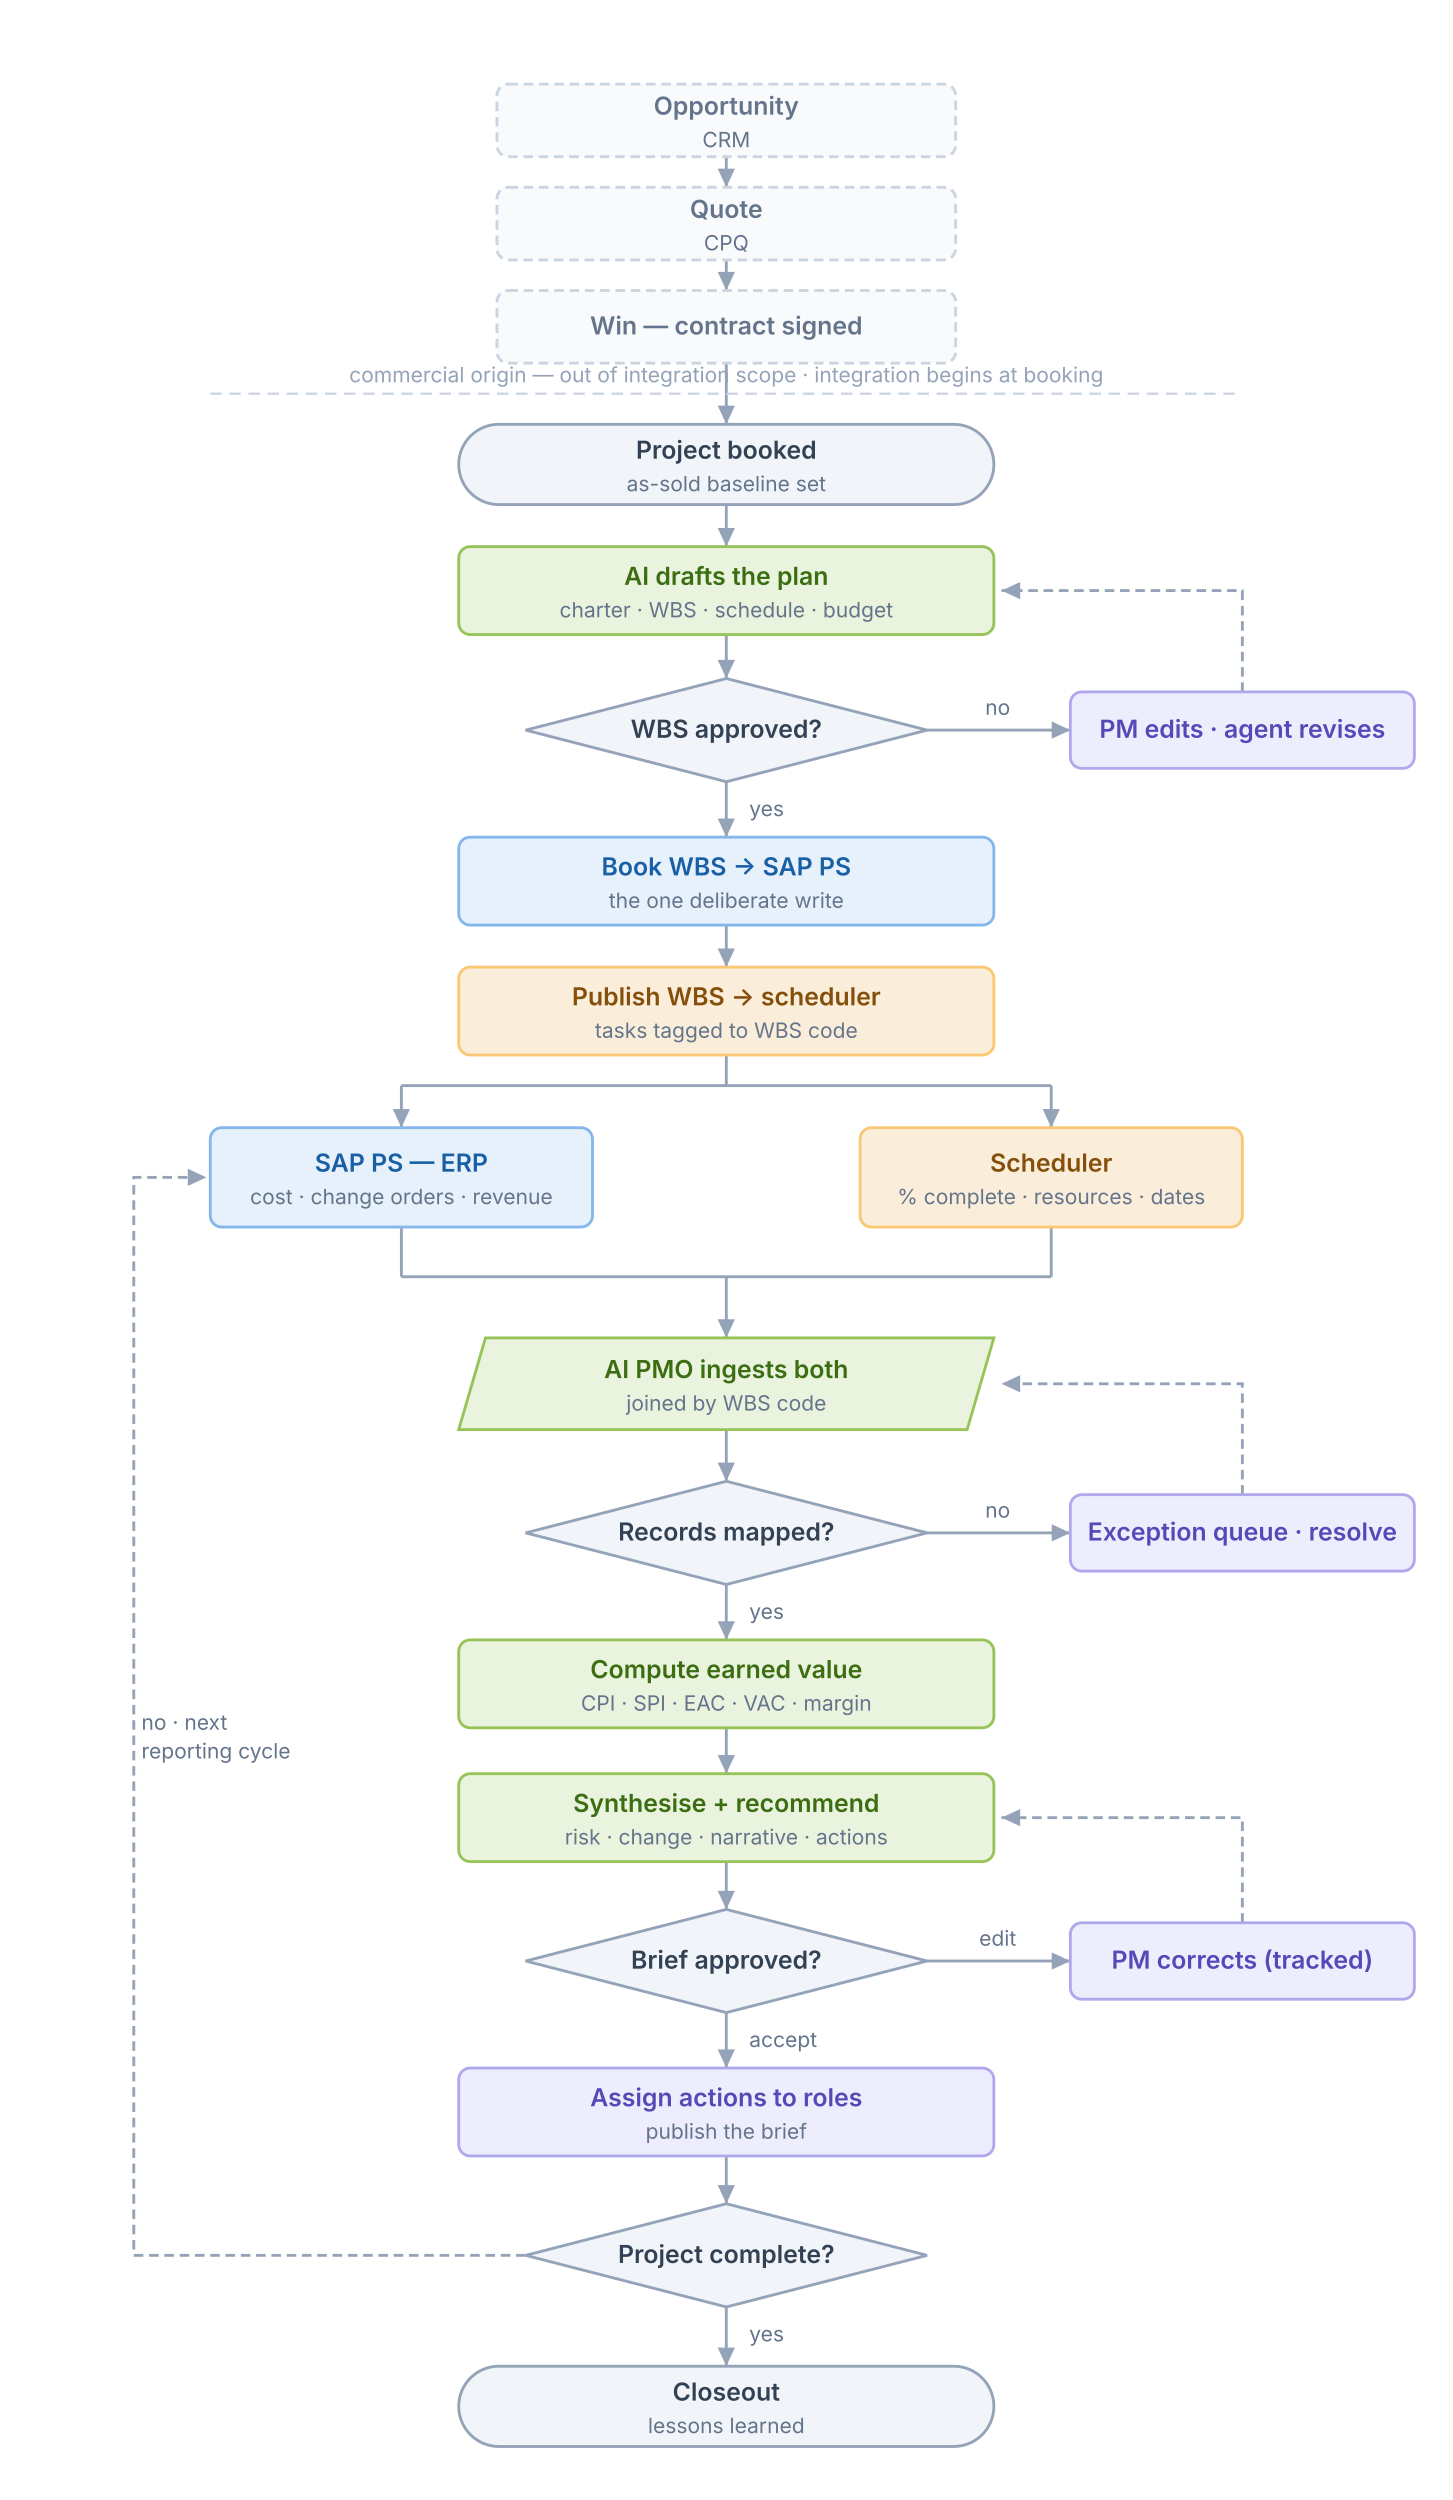
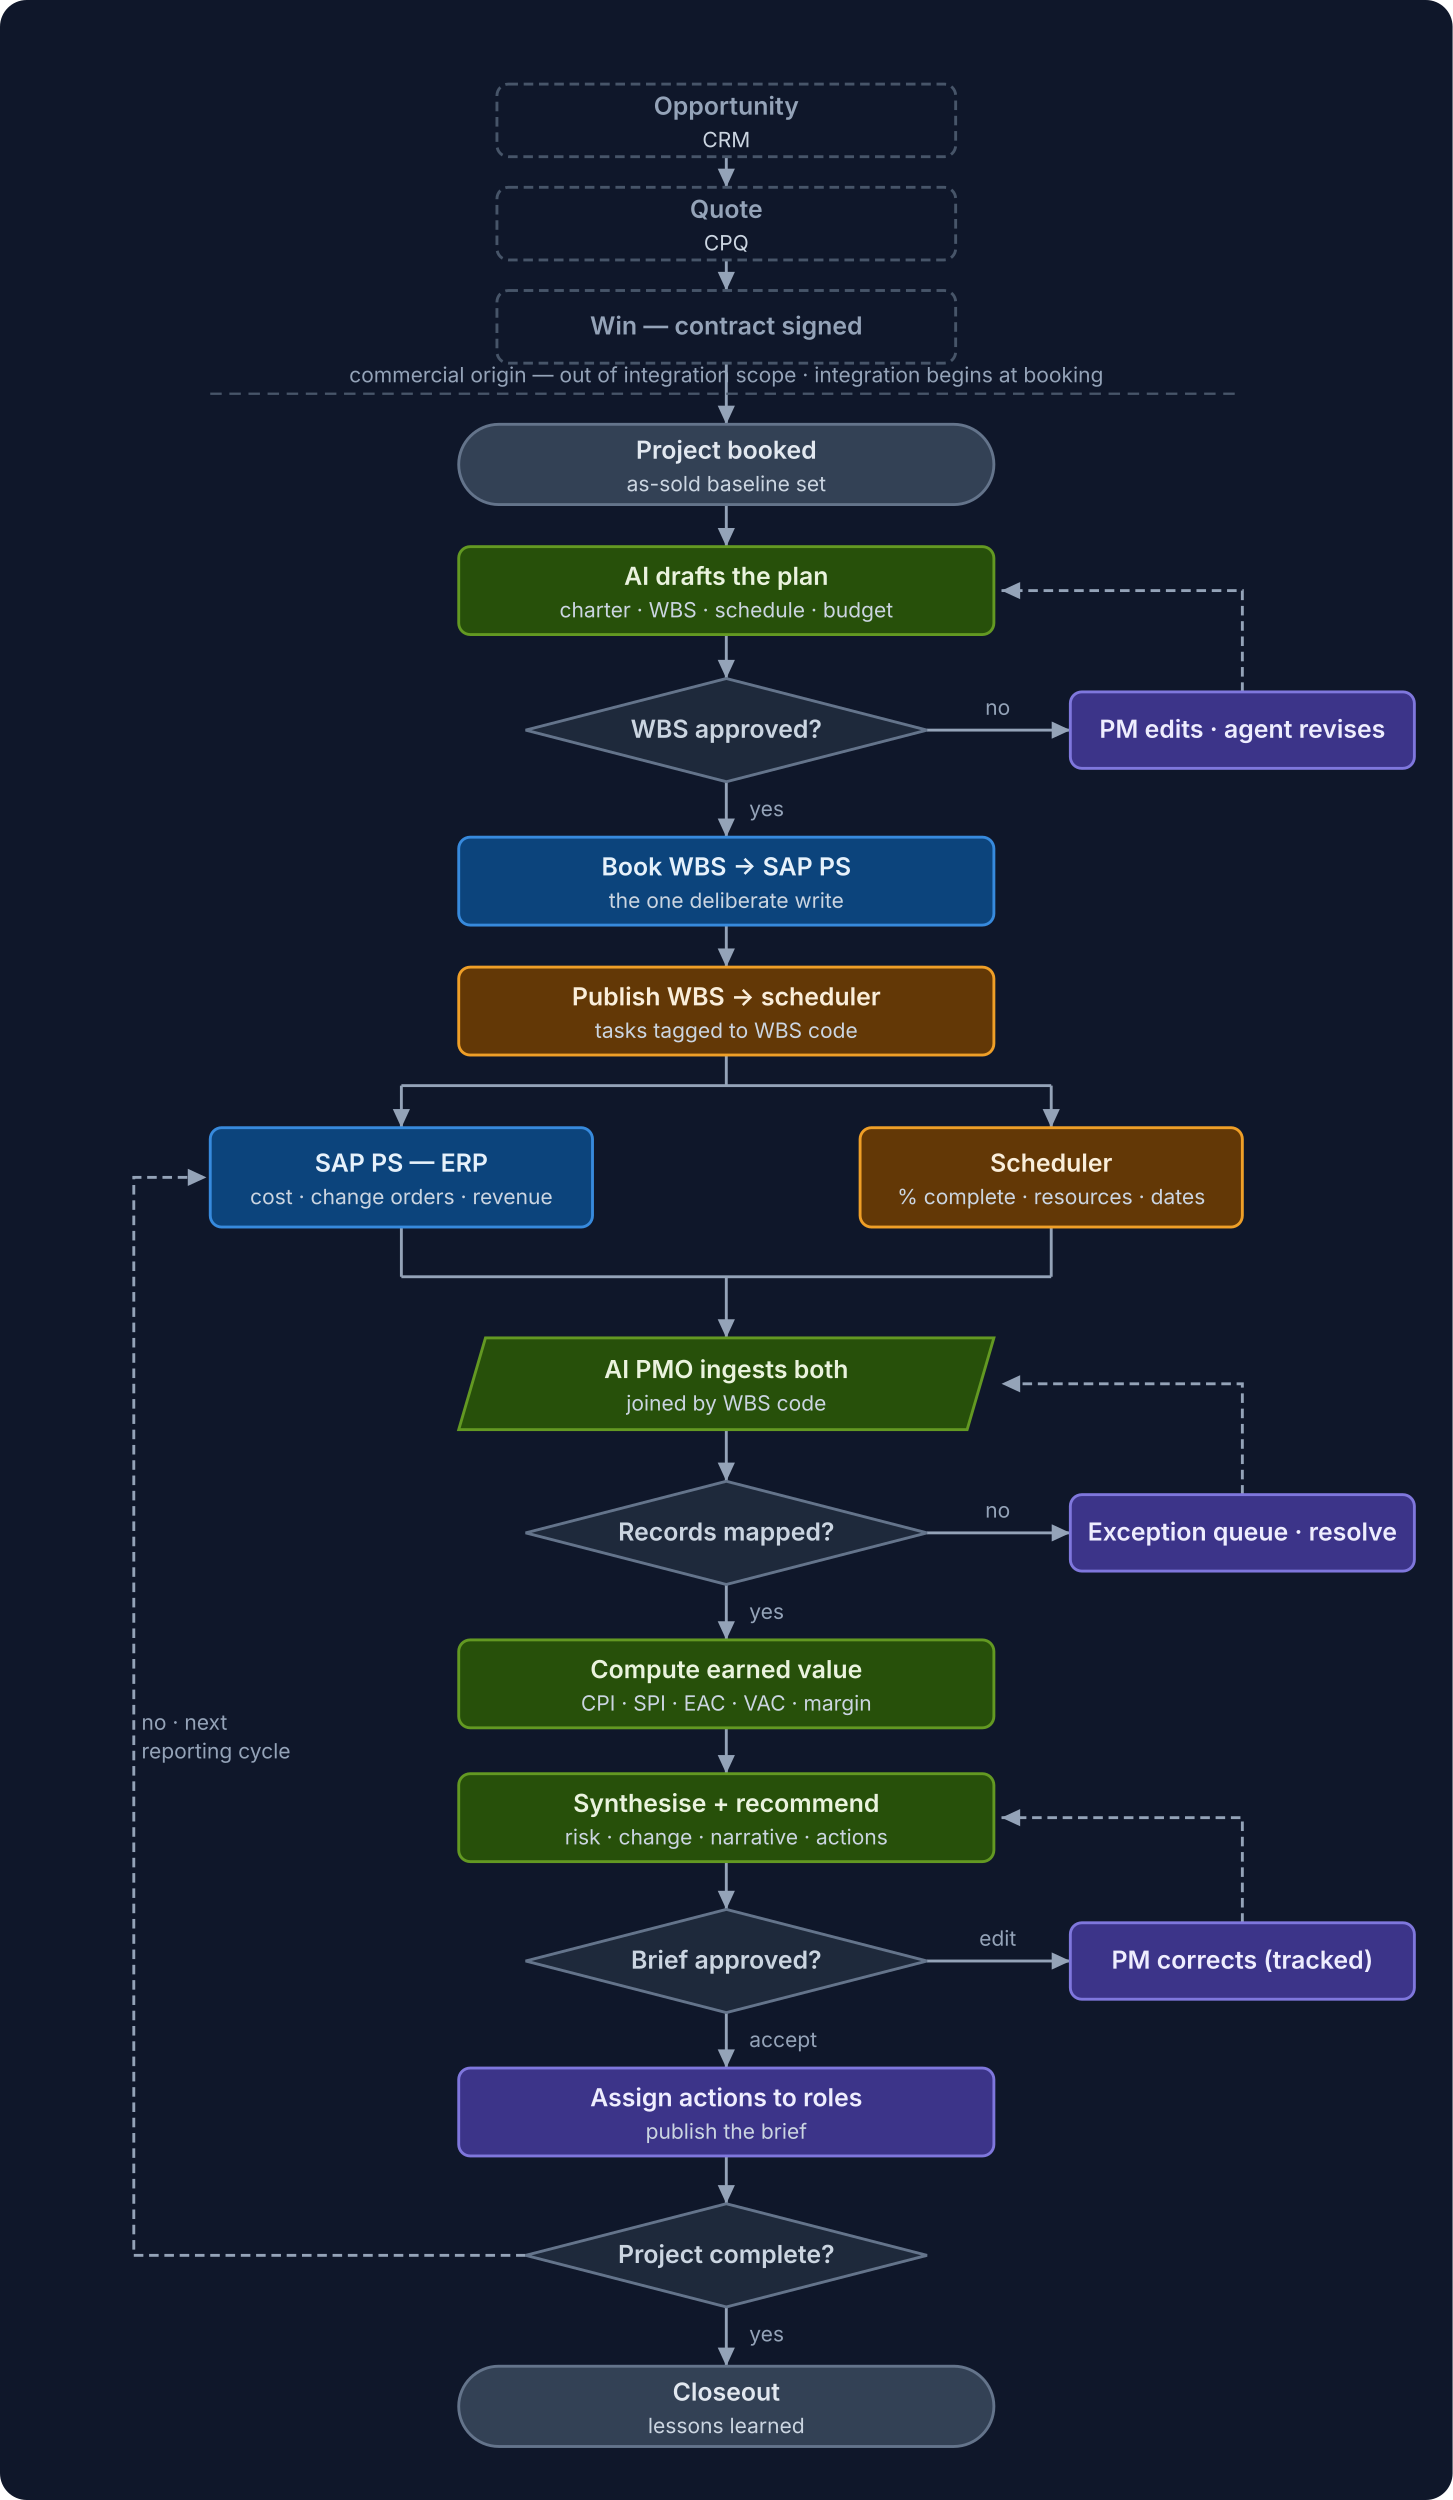
<svg xmlns="http://www.w3.org/2000/svg" viewBox="0 0 760 1308" width="760" height="1308" font-family="Inter,Arial,sans-serif">
  <defs>
    <marker id="ah" markerWidth="9" markerHeight="9" refX="6.5" refY="3" orient="auto">
      <path d="M0,0 L6.5,3 L0,6 Z" fill="#94a3b8" />
    </marker>
  </defs>
+   <rect x="0" y="0" width="760" height="1308" rx="14" fill="#0F172A" />
  <line x1="380" y1="82" x2="380" y2="98" stroke="#94a3b8" stroke-width="1.5" marker-end="url(#ah)" />
  <line x1="380" y1="136" x2="380" y2="152" stroke="#94a3b8" stroke-width="1.5" marker-end="url(#ah)" />
  <line x1="380" y1="190" x2="380" y2="222" stroke="#94a3b8" stroke-width="1.5" marker-end="url(#ah)" />
  <line x1="380" y1="264" x2="380" y2="286" stroke="#94a3b8" stroke-width="1.5" marker-end="url(#ah)" />
  <line x1="380" y1="332" x2="380" y2="355" stroke="#94a3b8" stroke-width="1.5" marker-end="url(#ah)" />
  <line x1="380" y1="409" x2="380" y2="438" stroke="#94a3b8" stroke-width="1.5" marker-end="url(#ah)" />
-   <text x="392" y="427" text-anchor="start" font-family="Inter,Arial,sans-serif" font-size="11" fill="#64748b">yes</text>
+   <text x="392" y="427" text-anchor="start" font-family="Inter,Arial,sans-serif" font-size="11" fill="#94A3B8">yes</text>
  <line x1="380" y1="484" x2="380" y2="506" stroke="#94a3b8" stroke-width="1.5" marker-end="url(#ah)" />
  <line x1="380" y1="552" x2="380" y2="568" stroke="#94a3b8" stroke-width="1.5" />
  <line x1="210" y1="568" x2="550" y2="568" stroke="#94a3b8" stroke-width="1.5" />
  <line x1="210" y1="568" x2="210" y2="590" stroke="#94a3b8" stroke-width="1.5" marker-end="url(#ah)" />
  <line x1="550" y1="568" x2="550" y2="590" stroke="#94a3b8" stroke-width="1.5" marker-end="url(#ah)" />
  <line x1="210" y1="642" x2="210" y2="668" stroke="#94a3b8" stroke-width="1.5" />
  <line x1="550" y1="642" x2="550" y2="668" stroke="#94a3b8" stroke-width="1.5" />
  <line x1="210" y1="668" x2="550" y2="668" stroke="#94a3b8" stroke-width="1.5" />
  <line x1="380" y1="668" x2="380" y2="700" stroke="#94a3b8" stroke-width="1.5" marker-end="url(#ah)" />
  <line x1="380" y1="748" x2="380" y2="775" stroke="#94a3b8" stroke-width="1.5" marker-end="url(#ah)" />
  <line x1="380" y1="829" x2="380" y2="858" stroke="#94a3b8" stroke-width="1.5" marker-end="url(#ah)" />
-   <text x="392" y="847" text-anchor="start" font-family="Inter,Arial,sans-serif" font-size="11" fill="#64748b">yes</text>
+   <text x="392" y="847" text-anchor="start" font-family="Inter,Arial,sans-serif" font-size="11" fill="#94A3B8">yes</text>
  <line x1="380" y1="904" x2="380" y2="928" stroke="#94a3b8" stroke-width="1.5" marker-end="url(#ah)" />
  <line x1="380" y1="974" x2="380" y2="999" stroke="#94a3b8" stroke-width="1.5" marker-end="url(#ah)" />
  <line x1="380" y1="1053" x2="380" y2="1082" stroke="#94a3b8" stroke-width="1.5" marker-end="url(#ah)" />
-   <text x="392" y="1071" text-anchor="start" font-family="Inter,Arial,sans-serif" font-size="11" fill="#64748b">accept</text>
+   <text x="392" y="1071" text-anchor="start" font-family="Inter,Arial,sans-serif" font-size="11" fill="#94A3B8">accept</text>
  <line x1="380" y1="1128" x2="380" y2="1153" stroke="#94a3b8" stroke-width="1.5" marker-end="url(#ah)" />
  <line x1="380" y1="1207" x2="380" y2="1238" stroke="#94a3b8" stroke-width="1.5" marker-end="url(#ah)" />
-   <text x="392" y="1225" text-anchor="start" font-family="Inter,Arial,sans-serif" font-size="11" fill="#64748b">yes</text>
+   <text x="392" y="1225" text-anchor="start" font-family="Inter,Arial,sans-serif" font-size="11" fill="#94A3B8">yes</text>
  <line x1="485" y1="382" x2="560" y2="382" stroke="#94a3b8" stroke-width="1.5" marker-end="url(#ah)" />
-   <text x="522" y="374" text-anchor="middle" font-family="Inter,Arial,sans-serif" font-size="11" fill="#64748b">no</text>
+   <text x="522" y="374" text-anchor="middle" font-family="Inter,Arial,sans-serif" font-size="11" fill="#94A3B8">no</text>
  <polyline points="650,362 650,309 524,309" fill="none" stroke="#94a3b8" stroke-width="1.5" marker-end="url(#ah)" stroke-dasharray="5 3" />
  <line x1="485" y1="802" x2="560" y2="802" stroke="#94a3b8" stroke-width="1.5" marker-end="url(#ah)" />
-   <text x="522" y="794" text-anchor="middle" font-family="Inter,Arial,sans-serif" font-size="11" fill="#64748b">no</text>
+   <text x="522" y="794" text-anchor="middle" font-family="Inter,Arial,sans-serif" font-size="11" fill="#94A3B8">no</text>
  <polyline points="650,782 650,724 524,724" fill="none" stroke="#94a3b8" stroke-width="1.5" marker-end="url(#ah)" stroke-dasharray="5 3" />
  <line x1="485" y1="1026" x2="560" y2="1026" stroke="#94a3b8" stroke-width="1.5" marker-end="url(#ah)" />
-   <text x="522" y="1018" text-anchor="middle" font-family="Inter,Arial,sans-serif" font-size="11" fill="#64748b">edit</text>
+   <text x="522" y="1018" text-anchor="middle" font-family="Inter,Arial,sans-serif" font-size="11" fill="#94A3B8">edit</text>
  <polyline points="650,1006 650,951 524,951" fill="none" stroke="#94a3b8" stroke-width="1.5" marker-end="url(#ah)" stroke-dasharray="5 3" />
  <polyline points="275,1180 70,1180 70,616 108,616" fill="none" stroke="#94a3b8" stroke-width="1.5" marker-end="url(#ah)" stroke-dasharray="5 3" />
-   <text x="74" y="905" text-anchor="start" font-family="Inter,Arial,sans-serif" font-size="11" fill="#64748b">no · next</text>
-   <text x="74" y="920" text-anchor="start" font-family="Inter,Arial,sans-serif" font-size="11" fill="#64748b">reporting cycle</text>
-   <line x1="110" y1="206" x2="650" y2="206" stroke="#cbd5e1" stroke-width="1.2" stroke-dasharray="6 4" />
-   <text x="380" y="200" text-anchor="middle" font-family="Inter,Arial,sans-serif" font-size="11" fill="#94a3b8">commercial origin — out of integration scope    ·    integration begins at booking</text>
-   <rect x="260" y="44" width="240" height="38" rx="6" fill="#F8FAFC" stroke="#CBD5E1" stroke-width="1.5" stroke-dasharray="5 3" />
-   <text x="380" y="60" text-anchor="middle" font-family="Inter,Arial,sans-serif" font-size="13" font-weight="600" fill="#64748B">Opportunity</text>
-   <text x="380" y="77" text-anchor="middle" font-family="Inter,Arial,sans-serif" font-size="11" fill="#64748b">CRM</text>
-   <rect x="260" y="98" width="240" height="38" rx="6" fill="#F8FAFC" stroke="#CBD5E1" stroke-width="1.5" stroke-dasharray="5 3" />
-   <text x="380" y="114" text-anchor="middle" font-family="Inter,Arial,sans-serif" font-size="13" font-weight="600" fill="#64748B">Quote</text>
-   <text x="380" y="131" text-anchor="middle" font-family="Inter,Arial,sans-serif" font-size="11" fill="#64748b">CPQ</text>
-   <rect x="260" y="152" width="240" height="38" rx="6" fill="#F8FAFC" stroke="#CBD5E1" stroke-width="1.5" stroke-dasharray="5 3" />
-   <text x="380" y="175" text-anchor="middle" font-family="Inter,Arial,sans-serif" font-size="13" font-weight="600" fill="#64748B">Win — contract signed</text>
-   <rect x="240" y="222" width="280" height="42" rx="21.0" fill="#F1F5F9" stroke="#94A3B8" stroke-width="1.5" />
-   <text x="380" y="240" text-anchor="middle" font-family="Inter,Arial,sans-serif" font-size="13" font-weight="600" fill="#334155">Project booked</text>
-   <text x="380" y="257" text-anchor="middle" font-family="Inter,Arial,sans-serif" font-size="11" fill="#64748b">as-sold baseline set</text>
-   <rect x="240" y="286" width="280" height="46" rx="6" fill="#EAF3DE" stroke="#97C459" stroke-width="1.5" />
-   <text x="380" y="306" text-anchor="middle" font-family="Inter,Arial,sans-serif" font-size="13" font-weight="600" fill="#3B6D11">AI drafts the plan</text>
-   <text x="380" y="323" text-anchor="middle" font-family="Inter,Arial,sans-serif" font-size="11" fill="#64748b">charter · WBS · schedule · budget</text>
-   <polygon points="380,355.0 485.0,382 380,409.0 275.0,382" fill="#F1F5F9" stroke="#94A3B8" stroke-width="1.5" />
-   <text x="380" y="386" text-anchor="middle" font-family="Inter,Arial,sans-serif" font-size="13" font-weight="600" fill="#334155">WBS approved?</text>
-   <rect x="560" y="362" width="180" height="40" rx="6" fill="#EEEDFE" stroke="#AFA9EC" stroke-width="1.5" />
-   <text x="650" y="386" text-anchor="middle" font-family="Inter,Arial,sans-serif" font-size="13" font-weight="600" fill="#534AB7">PM edits · agent revises</text>
-   <rect x="240" y="438" width="280" height="46" rx="6" fill="#E6F1FB" stroke="#85B7EB" stroke-width="1.5" />
-   <text x="380" y="458" text-anchor="middle" font-family="Inter,Arial,sans-serif" font-size="13" font-weight="600" fill="#185FA5">Book WBS → SAP PS</text>
-   <text x="380" y="475" text-anchor="middle" font-family="Inter,Arial,sans-serif" font-size="11" fill="#64748b">the one deliberate write</text>
-   <rect x="240" y="506" width="280" height="46" rx="6" fill="#FAEEDA" stroke="#FAC775" stroke-width="1.5" />
-   <text x="380" y="526" text-anchor="middle" font-family="Inter,Arial,sans-serif" font-size="13" font-weight="600" fill="#854F0B">Publish WBS → scheduler</text>
-   <text x="380" y="543" text-anchor="middle" font-family="Inter,Arial,sans-serif" font-size="11" fill="#64748b">tasks tagged to WBS code</text>
-   <rect x="110" y="590" width="200" height="52" rx="6" fill="#E6F1FB" stroke="#85B7EB" stroke-width="1.5" />
-   <text x="210" y="613" text-anchor="middle" font-family="Inter,Arial,sans-serif" font-size="13" font-weight="600" fill="#185FA5">SAP PS — ERP</text>
-   <text x="210" y="630" text-anchor="middle" font-family="Inter,Arial,sans-serif" font-size="11" fill="#64748b">cost · change orders · revenue</text>
-   <rect x="450" y="590" width="200" height="52" rx="6" fill="#FAEEDA" stroke="#FAC775" stroke-width="1.5" />
-   <text x="550" y="613" text-anchor="middle" font-family="Inter,Arial,sans-serif" font-size="13" font-weight="600" fill="#854F0B">Scheduler</text>
-   <text x="550" y="630" text-anchor="middle" font-family="Inter,Arial,sans-serif" font-size="11" fill="#64748b">% complete · resources · dates</text>
-   <polygon points="254.0,700 520.0,700 506.0,748 240.0,748" fill="#EAF3DE" stroke="#97C459" stroke-width="1.5" />
-   <text x="380" y="721" text-anchor="middle" font-family="Inter,Arial,sans-serif" font-size="13" font-weight="600" fill="#3B6D11">AI PMO ingests both</text>
-   <text x="380" y="738" text-anchor="middle" font-family="Inter,Arial,sans-serif" font-size="11" fill="#64748b">joined by WBS code</text>
-   <polygon points="380,775.0 485.0,802 380,829.0 275.0,802" fill="#F1F5F9" stroke="#94A3B8" stroke-width="1.5" />
-   <text x="380" y="806" text-anchor="middle" font-family="Inter,Arial,sans-serif" font-size="13" font-weight="600" fill="#334155">Records mapped?</text>
-   <rect x="560" y="782" width="180" height="40" rx="6" fill="#EEEDFE" stroke="#AFA9EC" stroke-width="1.5" />
-   <text x="650" y="806" text-anchor="middle" font-family="Inter,Arial,sans-serif" font-size="13" font-weight="600" fill="#534AB7">Exception queue · resolve</text>
-   <rect x="240" y="858" width="280" height="46" rx="6" fill="#EAF3DE" stroke="#97C459" stroke-width="1.5" />
-   <text x="380" y="878" text-anchor="middle" font-family="Inter,Arial,sans-serif" font-size="13" font-weight="600" fill="#3B6D11">Compute earned value</text>
-   <text x="380" y="895" text-anchor="middle" font-family="Inter,Arial,sans-serif" font-size="11" fill="#64748b">CPI · SPI · EAC · VAC · margin</text>
-   <rect x="240" y="928" width="280" height="46" rx="6" fill="#EAF3DE" stroke="#97C459" stroke-width="1.5" />
-   <text x="380" y="948" text-anchor="middle" font-family="Inter,Arial,sans-serif" font-size="13" font-weight="600" fill="#3B6D11">Synthesise + recommend</text>
-   <text x="380" y="965" text-anchor="middle" font-family="Inter,Arial,sans-serif" font-size="11" fill="#64748b">risk · change · narrative · actions</text>
-   <polygon points="380,999.0 485.0,1026 380,1053.0 275.0,1026" fill="#F1F5F9" stroke="#94A3B8" stroke-width="1.5" />
-   <text x="380" y="1030" text-anchor="middle" font-family="Inter,Arial,sans-serif" font-size="13" font-weight="600" fill="#334155">Brief approved?</text>
-   <rect x="560" y="1006" width="180" height="40" rx="6" fill="#EEEDFE" stroke="#AFA9EC" stroke-width="1.5" />
-   <text x="650" y="1030" text-anchor="middle" font-family="Inter,Arial,sans-serif" font-size="13" font-weight="600" fill="#534AB7">PM corrects (tracked)</text>
-   <rect x="240" y="1082" width="280" height="46" rx="6" fill="#EEEDFE" stroke="#AFA9EC" stroke-width="1.5" />
-   <text x="380" y="1102" text-anchor="middle" font-family="Inter,Arial,sans-serif" font-size="13" font-weight="600" fill="#534AB7">Assign actions to roles</text>
-   <text x="380" y="1119" text-anchor="middle" font-family="Inter,Arial,sans-serif" font-size="11" fill="#64748b">publish the brief</text>
-   <polygon points="380,1153.0 485.0,1180 380,1207.0 275.0,1180" fill="#F1F5F9" stroke="#94A3B8" stroke-width="1.5" />
-   <text x="380" y="1184" text-anchor="middle" font-family="Inter,Arial,sans-serif" font-size="13" font-weight="600" fill="#334155">Project complete?</text>
-   <rect x="240" y="1238" width="280" height="42" rx="21.0" fill="#F1F5F9" stroke="#94A3B8" stroke-width="1.5" />
-   <text x="380" y="1256" text-anchor="middle" font-family="Inter,Arial,sans-serif" font-size="13" font-weight="600" fill="#334155">Closeout</text>
-   <text x="380" y="1273" text-anchor="middle" font-family="Inter,Arial,sans-serif" font-size="11" fill="#64748b">lessons learned</text>
+   <text x="74" y="905" text-anchor="start" font-family="Inter,Arial,sans-serif" font-size="11" fill="#94A3B8">no · next</text>
+   <text x="74" y="920" text-anchor="start" font-family="Inter,Arial,sans-serif" font-size="11" fill="#94A3B8">reporting cycle</text>
+   <line x1="110" y1="206" x2="650" y2="206" stroke="#475569" stroke-width="1.2" stroke-dasharray="6 4" />
+   <text x="380" y="200" text-anchor="middle" font-family="Inter,Arial,sans-serif" font-size="11" fill="#94A3B8">commercial origin — out of integration scope    ·    integration begins at booking</text>
+   <rect x="260" y="44" width="240" height="38" rx="6" fill="none" stroke="#475569" stroke-width="1.5" stroke-dasharray="5 3" />
+   <text x="380" y="60" text-anchor="middle" font-family="Inter,Arial,sans-serif" font-size="13" font-weight="600" fill="#94A3B8">Opportunity</text>
+   <text x="380" y="77" text-anchor="middle" font-family="Inter,Arial,sans-serif" font-size="11" fill="#CBD5E1">CRM</text>
+   <rect x="260" y="98" width="240" height="38" rx="6" fill="none" stroke="#475569" stroke-width="1.5" stroke-dasharray="5 3" />
+   <text x="380" y="114" text-anchor="middle" font-family="Inter,Arial,sans-serif" font-size="13" font-weight="600" fill="#94A3B8">Quote</text>
+   <text x="380" y="131" text-anchor="middle" font-family="Inter,Arial,sans-serif" font-size="11" fill="#CBD5E1">CPQ</text>
+   <rect x="260" y="152" width="240" height="38" rx="6" fill="none" stroke="#475569" stroke-width="1.5" stroke-dasharray="5 3" />
+   <text x="380" y="175" text-anchor="middle" font-family="Inter,Arial,sans-serif" font-size="13" font-weight="600" fill="#94A3B8">Win — contract signed</text>
+   <rect x="240" y="222" width="280" height="42" rx="21.0" fill="#334155" stroke="#64748B" stroke-width="1.5" />
+   <text x="380" y="240" text-anchor="middle" font-family="Inter,Arial,sans-serif" font-size="13" font-weight="600" fill="#E2E8F0">Project booked</text>
+   <text x="380" y="257" text-anchor="middle" font-family="Inter,Arial,sans-serif" font-size="11" fill="#CBD5E1">as-sold baseline set</text>
+   <rect x="240" y="286" width="280" height="46" rx="6" fill="#27500A" stroke="#639922" stroke-width="1.5" />
+   <text x="380" y="306" text-anchor="middle" font-family="Inter,Arial,sans-serif" font-size="13" font-weight="600" fill="#EAF3DE">AI drafts the plan</text>
+   <text x="380" y="323" text-anchor="middle" font-family="Inter,Arial,sans-serif" font-size="11" fill="#CBD5E1">charter · WBS · schedule · budget</text>
+   <polygon points="380,355.0 485.0,382 380,409.0 275.0,382" fill="#1E293B" stroke="#64748B" stroke-width="1.5" />
+   <text x="380" y="386" text-anchor="middle" font-family="Inter,Arial,sans-serif" font-size="13" font-weight="600" fill="#CBD5E1">WBS approved?</text>
+   <rect x="560" y="362" width="180" height="40" rx="6" fill="#3C3489" stroke="#7F77DD" stroke-width="1.5" />
+   <text x="650" y="386" text-anchor="middle" font-family="Inter,Arial,sans-serif" font-size="13" font-weight="600" fill="#EEEDFE">PM edits · agent revises</text>
+   <rect x="240" y="438" width="280" height="46" rx="6" fill="#0C447C" stroke="#378ADD" stroke-width="1.5" />
+   <text x="380" y="458" text-anchor="middle" font-family="Inter,Arial,sans-serif" font-size="13" font-weight="600" fill="#E6F1FB">Book WBS → SAP PS</text>
+   <text x="380" y="475" text-anchor="middle" font-family="Inter,Arial,sans-serif" font-size="11" fill="#CBD5E1">the one deliberate write</text>
+   <rect x="240" y="506" width="280" height="46" rx="6" fill="#633806" stroke="#EF9F27" stroke-width="1.5" />
+   <text x="380" y="526" text-anchor="middle" font-family="Inter,Arial,sans-serif" font-size="13" font-weight="600" fill="#FAEEDA">Publish WBS → scheduler</text>
+   <text x="380" y="543" text-anchor="middle" font-family="Inter,Arial,sans-serif" font-size="11" fill="#CBD5E1">tasks tagged to WBS code</text>
+   <rect x="110" y="590" width="200" height="52" rx="6" fill="#0C447C" stroke="#378ADD" stroke-width="1.5" />
+   <text x="210" y="613" text-anchor="middle" font-family="Inter,Arial,sans-serif" font-size="13" font-weight="600" fill="#E6F1FB">SAP PS — ERP</text>
+   <text x="210" y="630" text-anchor="middle" font-family="Inter,Arial,sans-serif" font-size="11" fill="#CBD5E1">cost · change orders · revenue</text>
+   <rect x="450" y="590" width="200" height="52" rx="6" fill="#633806" stroke="#EF9F27" stroke-width="1.5" />
+   <text x="550" y="613" text-anchor="middle" font-family="Inter,Arial,sans-serif" font-size="13" font-weight="600" fill="#FAEEDA">Scheduler</text>
+   <text x="550" y="630" text-anchor="middle" font-family="Inter,Arial,sans-serif" font-size="11" fill="#CBD5E1">% complete · resources · dates</text>
+   <polygon points="254.0,700 520.0,700 506.0,748 240.0,748" fill="#27500A" stroke="#639922" stroke-width="1.5" />
+   <text x="380" y="721" text-anchor="middle" font-family="Inter,Arial,sans-serif" font-size="13" font-weight="600" fill="#EAF3DE">AI PMO ingests both</text>
+   <text x="380" y="738" text-anchor="middle" font-family="Inter,Arial,sans-serif" font-size="11" fill="#CBD5E1">joined by WBS code</text>
+   <polygon points="380,775.0 485.0,802 380,829.0 275.0,802" fill="#1E293B" stroke="#64748B" stroke-width="1.5" />
+   <text x="380" y="806" text-anchor="middle" font-family="Inter,Arial,sans-serif" font-size="13" font-weight="600" fill="#CBD5E1">Records mapped?</text>
+   <rect x="560" y="782" width="180" height="40" rx="6" fill="#3C3489" stroke="#7F77DD" stroke-width="1.5" />
+   <text x="650" y="806" text-anchor="middle" font-family="Inter,Arial,sans-serif" font-size="13" font-weight="600" fill="#EEEDFE">Exception queue · resolve</text>
+   <rect x="240" y="858" width="280" height="46" rx="6" fill="#27500A" stroke="#639922" stroke-width="1.5" />
+   <text x="380" y="878" text-anchor="middle" font-family="Inter,Arial,sans-serif" font-size="13" font-weight="600" fill="#EAF3DE">Compute earned value</text>
+   <text x="380" y="895" text-anchor="middle" font-family="Inter,Arial,sans-serif" font-size="11" fill="#CBD5E1">CPI · SPI · EAC · VAC · margin</text>
+   <rect x="240" y="928" width="280" height="46" rx="6" fill="#27500A" stroke="#639922" stroke-width="1.5" />
+   <text x="380" y="948" text-anchor="middle" font-family="Inter,Arial,sans-serif" font-size="13" font-weight="600" fill="#EAF3DE">Synthesise + recommend</text>
+   <text x="380" y="965" text-anchor="middle" font-family="Inter,Arial,sans-serif" font-size="11" fill="#CBD5E1">risk · change · narrative · actions</text>
+   <polygon points="380,999.0 485.0,1026 380,1053.0 275.0,1026" fill="#1E293B" stroke="#64748B" stroke-width="1.5" />
+   <text x="380" y="1030" text-anchor="middle" font-family="Inter,Arial,sans-serif" font-size="13" font-weight="600" fill="#CBD5E1">Brief approved?</text>
+   <rect x="560" y="1006" width="180" height="40" rx="6" fill="#3C3489" stroke="#7F77DD" stroke-width="1.5" />
+   <text x="650" y="1030" text-anchor="middle" font-family="Inter,Arial,sans-serif" font-size="13" font-weight="600" fill="#EEEDFE">PM corrects (tracked)</text>
+   <rect x="240" y="1082" width="280" height="46" rx="6" fill="#3C3489" stroke="#7F77DD" stroke-width="1.5" />
+   <text x="380" y="1102" text-anchor="middle" font-family="Inter,Arial,sans-serif" font-size="13" font-weight="600" fill="#EEEDFE">Assign actions to roles</text>
+   <text x="380" y="1119" text-anchor="middle" font-family="Inter,Arial,sans-serif" font-size="11" fill="#CBD5E1">publish the brief</text>
+   <polygon points="380,1153.0 485.0,1180 380,1207.0 275.0,1180" fill="#1E293B" stroke="#64748B" stroke-width="1.5" />
+   <text x="380" y="1184" text-anchor="middle" font-family="Inter,Arial,sans-serif" font-size="13" font-weight="600" fill="#CBD5E1">Project complete?</text>
+   <rect x="240" y="1238" width="280" height="42" rx="21.0" fill="#334155" stroke="#64748B" stroke-width="1.5" />
+   <text x="380" y="1256" text-anchor="middle" font-family="Inter,Arial,sans-serif" font-size="13" font-weight="600" fill="#E2E8F0">Closeout</text>
+   <text x="380" y="1273" text-anchor="middle" font-family="Inter,Arial,sans-serif" font-size="11" fill="#CBD5E1">lessons learned</text>
</svg>
